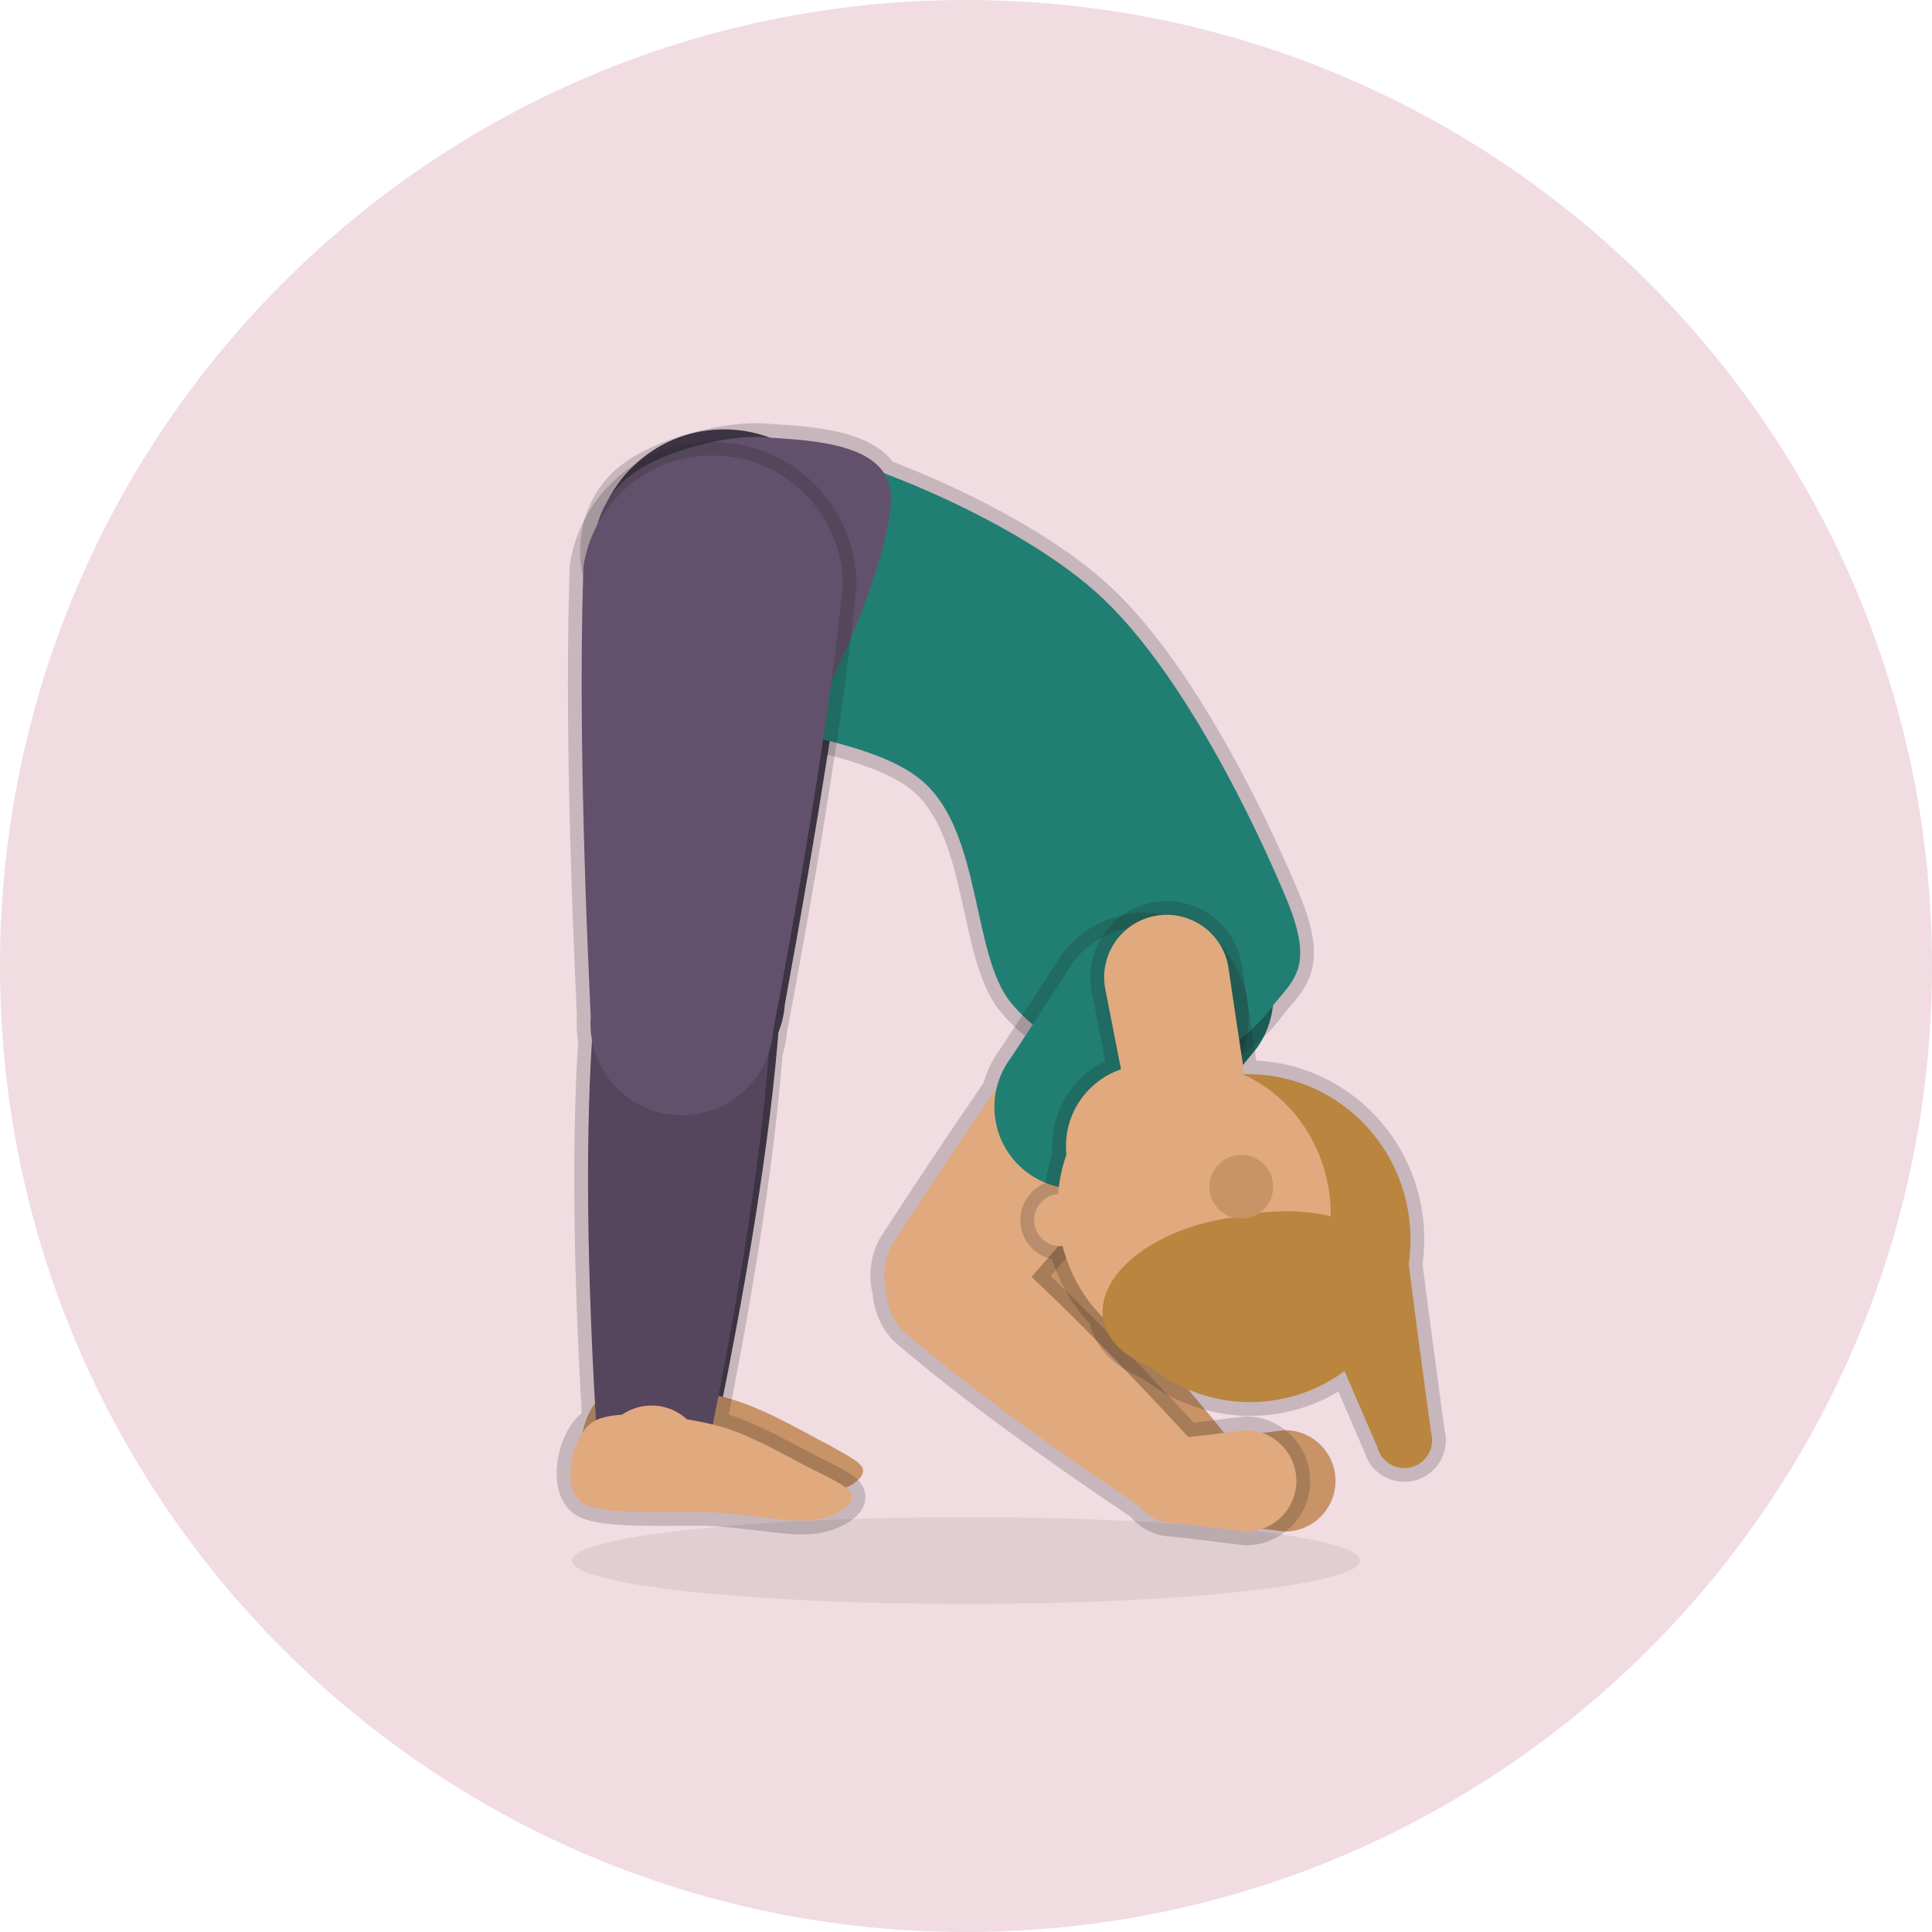
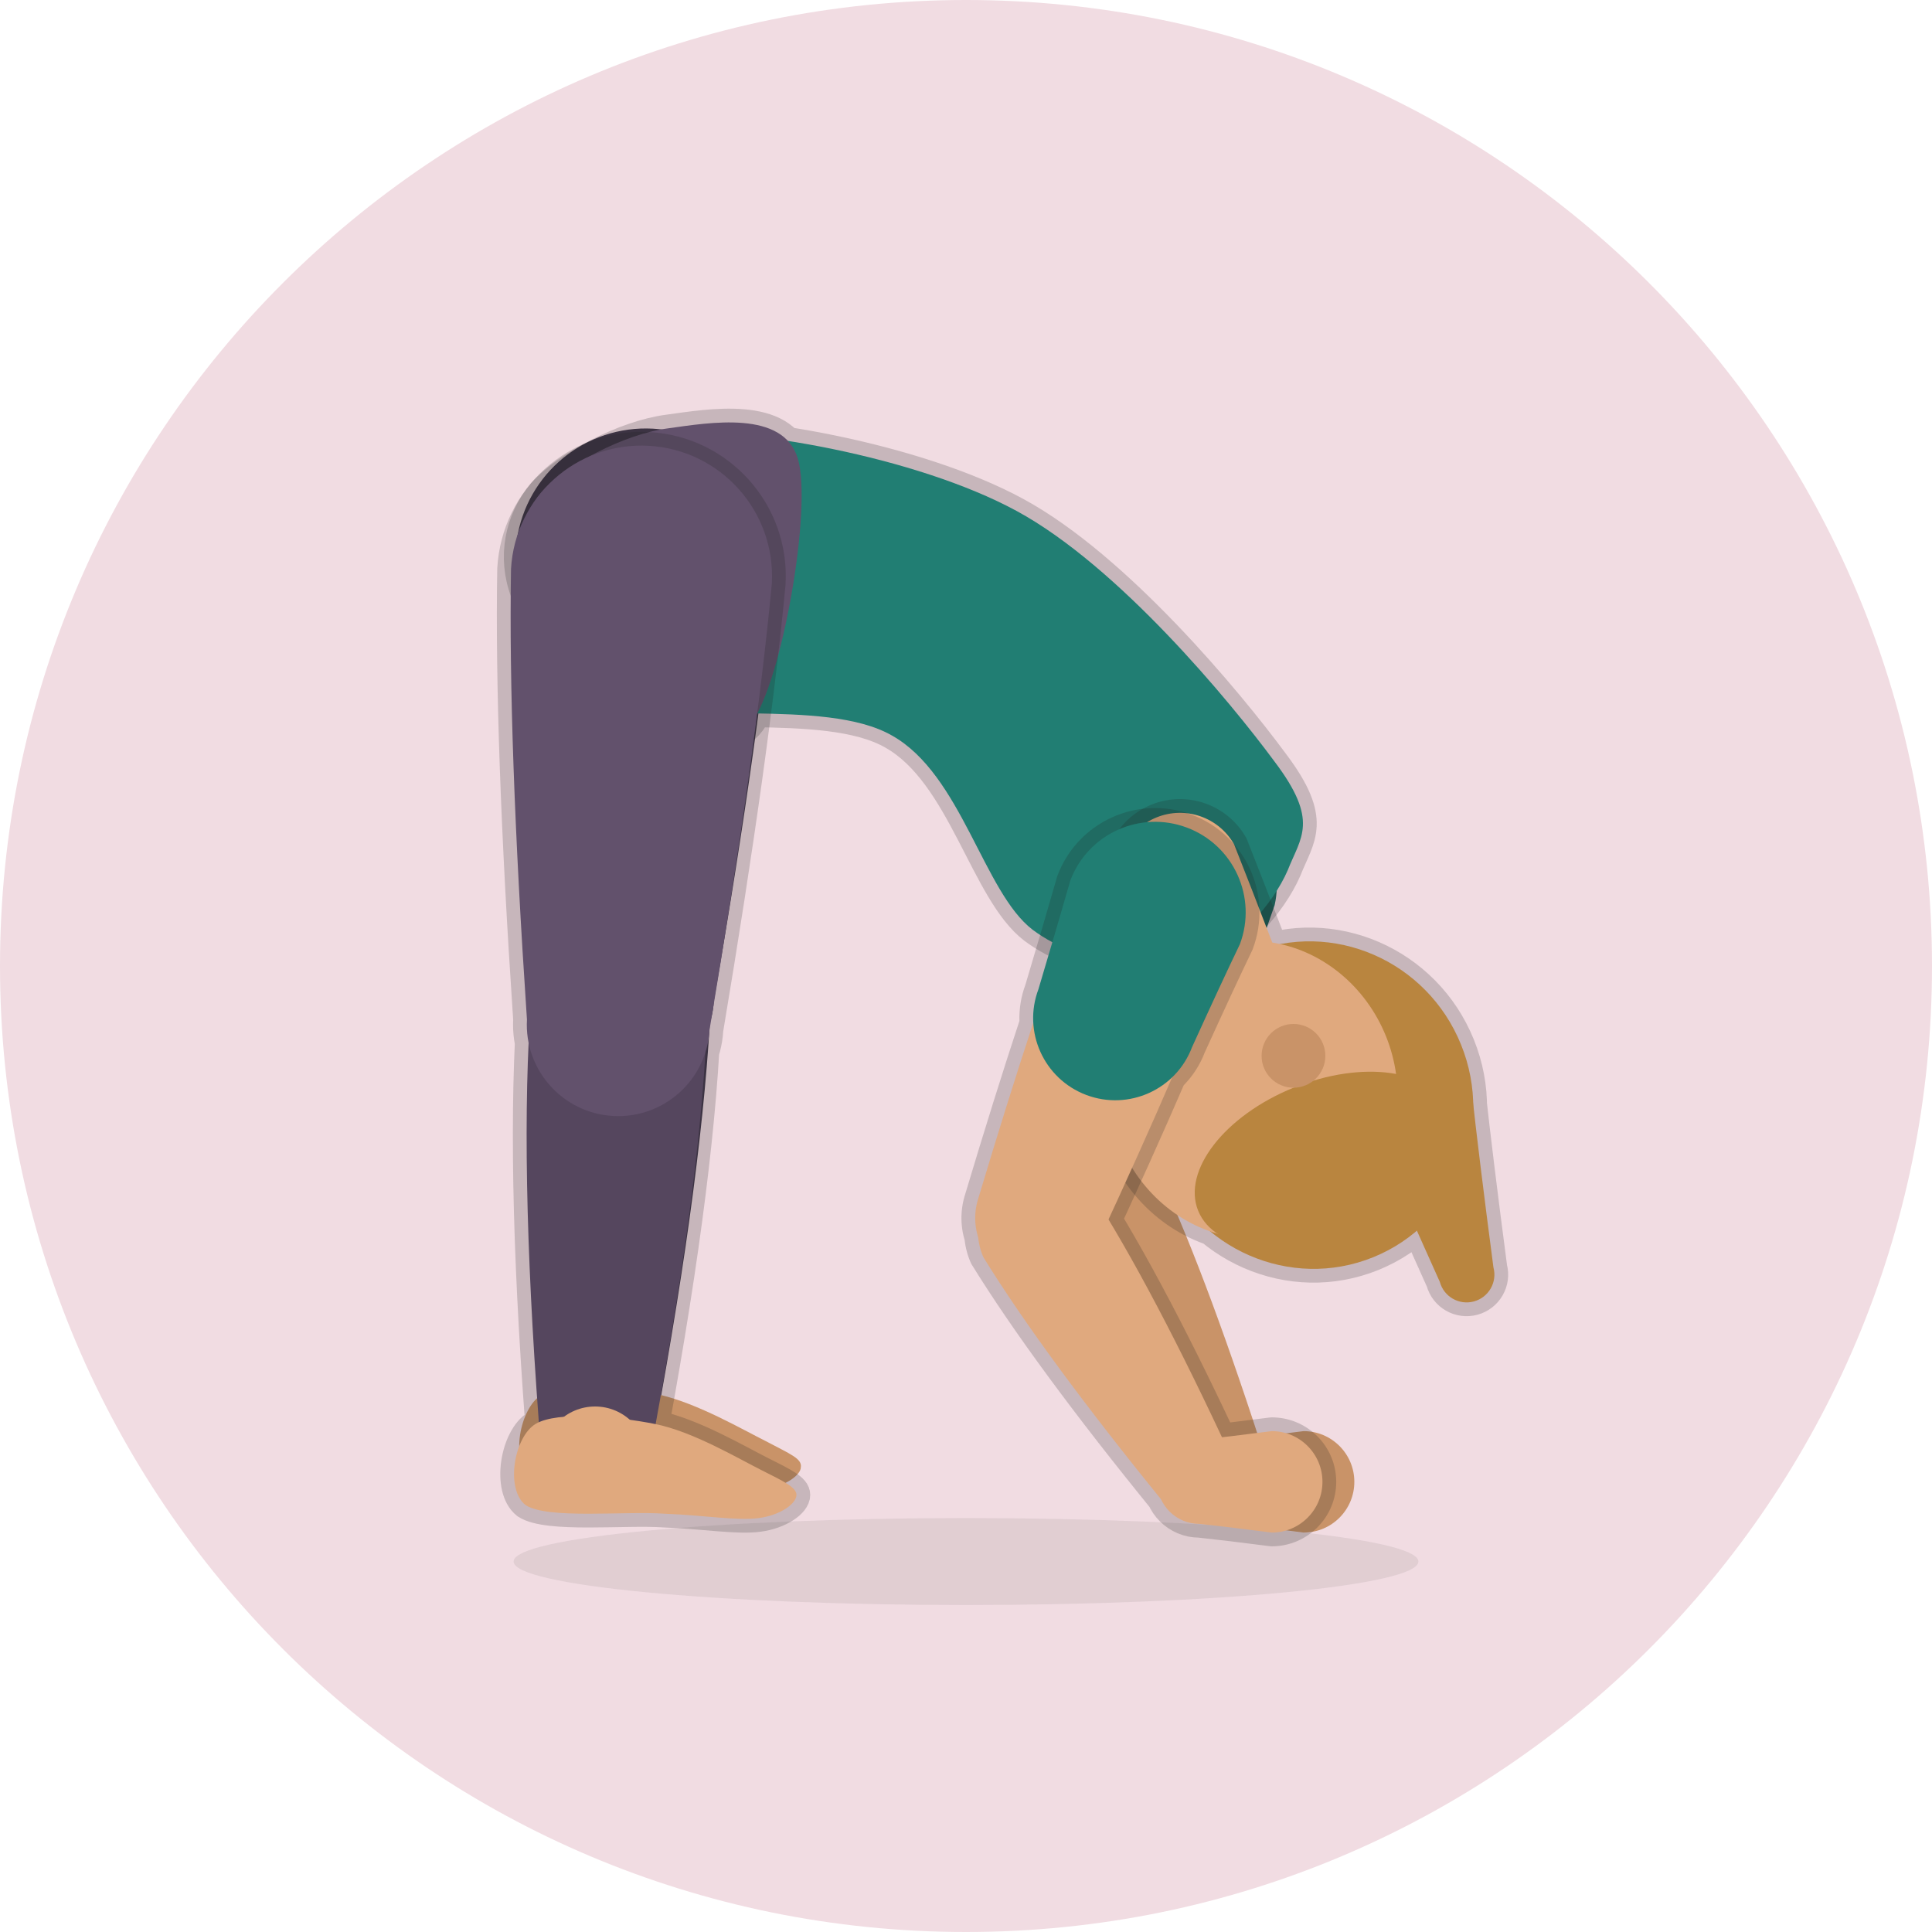
<svg xmlns="http://www.w3.org/2000/svg" viewBox="0 0 200 200" width="400" height="400" role="img" aria-label="Standing figure in profile folded forward at the hips with arms hanging toward the feet.">
  <circle cx="100" cy="100" r="100" fill="#F1DCE2" />
  <clipPath id="c12m0two">
    <circle cx="100" cy="100" r="100" />
  </clipPath>
  <g clip-path="url(#c12m0two)">
-     <g transform="translate(100.0 159.3) scale(1.500)">
-       <ellipse cx="1.7763568394002505e-15" cy="1.5" rx="27.198" ry="3" fill="#20211F" opacity="0.08" />
+     <g transform="translate(100.0 159.4) scale(1.500)">
+       <ellipse cx="0" cy="1.5" rx="31.221" ry="3" fill="#20211F" opacity="0.08" />
      <g>
-         <path d="M10.5 -40.5Q5.5 -33.3 -1.8 -21.0A4.4 4.4 0 0 0 5.4 -16.0Q14.4 -27.2 19.4 -34.3A5.4 5.4 0 0 0 10.5 -40.5Z" fill="#C99368" />
-         <path d="M9.9 -41.0Q8.4 -38.4 5.9 -34.2A5.6 5.6 0 0 0 15.1 -27.8Q18.2 -31.6 20.1 -33.9A6.2 6.2 0 0 0 9.9 -41.0Z" fill="#1B6A61" />
-         <path d="M-1.2 -15.4Q4.6 -9.9 15.0 -2.0A2.8 2.8 0 0 0 18.9 -6.0Q10.6 -16.2 4.9 -21.7A4.4 4.4 0 0 0 -1.2 -15.4Z" fill="#C99368" />
-         <path d="M17.0 -1.1Q18.9 -0.9 22.0 -0.5A3.5 3.5 0 0 0 22.0 -7.5Q18.9 -7.1 17.0 -6.9A2.9 2.9 0 0 0 17.0 -1.1Z" fill="#C99368" />
+         <path d="M10.0 -46.7Q7.8 -38.2 5.3 -24.2A4.4 4.4 0 0 0 13.7 -22.0Q18.3 -35.5 20.5 -44.0A5.4 5.4 0 0 0 10.0 -46.7Z" fill="#C99368" />
+         <path d="M9.3 -46.9Q8.7 -44.0 7.9 -39.2A5.6 5.6 0 0 0 18.8 -36.3Q20.3 -41.0 21.3 -43.8A6.2 6.2 0 0 0 9.3 -46.9Z" fill="#1B6A61" />
+         <path d="M5.5 -21.2Q8.9 -14.0 15.7 -2.8A2.8 2.8 0 0 0 20.8 -5.2Q16.8 -17.7 13.5 -24.9A4.4 4.4 0 0 0 5.5 -21.2Z" fill="#C99368" />
+         <path d="M18.3 -1.1Q20.2 -0.9 23.3 -0.5A3.5 3.5 0 0 0 23.3 -7.5Q20.2 -7.1 18.3 -6.9A2.9 2.9 0 0 0 18.3 -1.1Z" fill="#C99368" />
      </g>
      <g>
-         <path d="M-24.9 -37.8Q-25.8 -26.4 -24.6 -7.7A3.7 3.7 0 0 0 -17.3 -7.2Q-13.5 -25.6 -12.8 -37.0A6.1 6.1 0 0 0 -24.9 -37.8Z" fill="#44384C" />
-         <path d="M-25.6 -68.9Q-26.1 -57.2 -25.2 -37.8A6.3 6.3 0 0 0 -12.5 -36.9Q-9.0 -56.0 -7.7 -67.7A9.0 9.0 0 0 0 -25.6 -68.9Z" fill="#44384C" />
-         <path d="M-20.9 -3.9A3.6 3.6 0.0 1 0 -20.9 -11.1A3.6 3.6 0.0 1 0 -20.9 -3.9Z" fill="#C99368" />
-         <path d="M-25.0 -9.9C-26.5 -9.0 -27.2 -5.4 -25.8 -4.4C-24.3 -3.3 -18.9 -3.8 -16.2 -3.6C-13.5 -3.4 -11.2 -3.0 -9.7 -3.2C-8.2 -3.3 -7.1 -4.1 -7.1 -4.7C-7.1 -5.2 -7.9 -5.6 -9.5 -6.5C-11.1 -7.3 -14.2 -9.2 -16.8 -9.8C-19.4 -10.4 -23.5 -10.8 -25.0 -9.9Z" fill="#C99368" />
+         <path d="M-29.8 -37.8Q-30.4 -26.5 -28.9 -7.8A3.7 3.7 0 0 0 -21.5 -7.4Q-18.1 -25.8 -17.6 -37.2A6.1 6.1 0 0 0 -29.8 -37.8Z" fill="#44384C" />
+         <path d="M-31.0 -69.0Q-31.2 -57.2 -30.0 -37.9A6.3 6.3 0 0 0 -17.4 -37.2Q-14.1 -56.3 -13.1 -68.0A9.0 9.0 0 0 0 -31.0 -69.0Z" fill="#44384C" />
+         <path d="M-25.2 -4.0A3.6 3.6 0.0 1 0 -25.2 -11.2A3.6 3.6 0.0 1 0 -25.2 -4.0Z" fill="#C99368" />
+         <path d="M-29.3 -10.0C-30.8 -9.1 -31.5 -5.4 -30.0 -4.4C-28.5 -3.4 -23.1 -4.0 -20.4 -3.8C-17.8 -3.7 -15.5 -3.3 -13.9 -3.5C-12.4 -3.7 -11.4 -4.5 -11.4 -5.0C-11.3 -5.6 -12.1 -5.9 -13.8 -6.8C-15.4 -7.6 -18.5 -9.4 -21.1 -10.0C-23.7 -10.5 -27.8 -10.9 -29.3 -10.0Z" fill="#C99368" />
      </g>
      <g>
-         <path d="M-13.7 -75.8C-8.3 -75.1 3.0 -70.6 8.9 -65.4C14.9 -60.1 20.1 -49.0 22.1 -44.2C24.1 -39.4 22.6 -38.6 21.1 -36.7C19.7 -34.7 16.4 -32.3 13.4 -32.3C10.4 -32.4 5.9 -33.6 3.1 -37.0C0.4 -40.3 1.1 -48.6 -2.9 -52.2C-6.9 -55.8 -17.2 -55.7 -20.6 -58.6C-24.0 -61.6 -24.3 -67.0 -23.1 -69.8C-21.9 -72.7 -19.0 -76.5 -13.7 -75.8ZM-13.6 -76.0C-10.6 -75.8 -5.4 -75.6 -5.2 -72.1C-4.9 -68.6 -9.5 -57.3 -12.1 -55.0C-14.7 -52.7 -18.5 -56.3 -20.7 -58.3C-23.0 -60.3 -25.2 -64.5 -25.6 -67.1C-26.0 -69.6 -25.0 -72.1 -23.0 -73.5C-21.0 -75.0 -16.5 -76.3 -13.6 -76.0Z" fill="#1E1F1D" stroke="#1E1F1D" stroke-width="1.9" stroke-linejoin="round" opacity="0.2" />
-         <path d="M-13.7 -75.8C-8.3 -75.1 3.0 -70.6 8.9 -65.4C14.9 -60.1 20.1 -49.0 22.1 -44.2C24.1 -39.4 22.6 -38.6 21.1 -36.7C19.7 -34.7 16.4 -32.3 13.4 -32.3C10.4 -32.4 5.9 -33.6 3.1 -37.0C0.4 -40.3 1.1 -48.6 -2.9 -52.2C-6.9 -55.8 -17.2 -55.7 -20.6 -58.6C-24.0 -61.6 -24.3 -67.0 -23.1 -69.8C-21.9 -72.7 -19.0 -76.5 -13.7 -75.8Z" fill="#217E73" />
-         <path d="M-13.6 -76.0C-10.6 -75.8 -5.4 -75.6 -5.2 -72.1C-4.9 -68.6 -9.5 -57.3 -12.1 -55.0C-14.7 -52.7 -18.5 -56.3 -20.7 -58.3C-23.0 -60.3 -25.2 -64.5 -25.6 -67.1C-26.0 -69.6 -25.0 -72.1 -23.0 -73.5C-21.0 -75.0 -16.5 -76.3 -13.6 -76.0Z" fill="#62516C" />
+         <path d="M-20.6 -76.4C-15.3 -76.8 -3.5 -74.8 3.5 -71.0C10.5 -67.2 18.2 -57.9 21.3 -53.7C24.4 -49.6 23.1 -48.5 22.2 -46.2C21.2 -43.9 18.6 -40.8 15.7 -40.1C12.8 -39.4 8.1 -39.5 4.6 -42.1C1.2 -44.7 -0.3 -52.8 -5.1 -55.5C-9.8 -58.2 -19.9 -56.0 -23.9 -58.2C-27.8 -60.4 -29.2 -65.6 -28.6 -68.6C-28.1 -71.7 -26.0 -76.0 -20.6 -76.4ZM-20.6 -76.7C-17.7 -77.1 -12.6 -78.0 -11.6 -74.6C-10.6 -71.2 -12.7 -59.2 -14.8 -56.4C-16.9 -53.6 -21.3 -56.4 -23.9 -57.9C-26.5 -59.4 -29.6 -63.0 -30.5 -65.4C-31.4 -67.8 -30.9 -70.4 -29.3 -72.3C-27.6 -74.2 -23.6 -76.3 -20.6 -76.7Z" fill="#1E1F1D" stroke="#1E1F1D" stroke-width="1.9" stroke-linejoin="round" opacity="0.2" />
+         <path d="M-20.6 -76.4C-15.3 -76.8 -3.5 -74.8 3.5 -71.0C10.5 -67.2 18.2 -57.9 21.3 -53.7C24.4 -49.6 23.1 -48.5 22.2 -46.2C21.2 -43.9 18.6 -40.8 15.7 -40.1C12.8 -39.4 8.1 -39.5 4.6 -42.1C1.2 -44.7 -0.3 -52.8 -5.1 -55.5C-9.8 -58.2 -19.9 -56.0 -23.9 -58.2C-27.8 -60.4 -29.2 -65.6 -28.6 -68.6C-28.1 -71.7 -26.0 -76.0 -20.6 -76.4Z" fill="#217E73" />
+         <path d="M-20.6 -76.7C-17.7 -77.1 -12.6 -78.0 -11.6 -74.6C-10.6 -71.2 -12.7 -59.2 -14.8 -56.4C-16.9 -53.6 -21.3 -56.4 -23.9 -57.9C-26.5 -59.4 -29.6 -63.0 -30.5 -65.4C-31.4 -67.8 -30.9 -70.4 -29.3 -72.3C-27.6 -74.2 -23.6 -76.3 -20.6 -76.7Z" fill="#62516C" />
      </g>
      <g>
-         <path d="M8.0 -39.3Q2.7 -32.3 -5.1 -20.3A4.4 4.4 0 0 0 1.9 -15.1Q11.4 -25.8 16.6 -32.7A5.4 5.4 0 0 0 8.0 -39.3ZM7.4 -39.8Q5.8 -37.3 3.1 -33.2A5.6 5.6 0 0 0 12.1 -26.4Q15.3 -30.0 17.3 -32.3A6.2 6.2 0 0 0 7.4 -39.8ZM-4.4 -14.4Q1.6 -9.2 12.5 -1.9A2.8 2.8 0 0 0 16.2 -6.1Q7.3 -15.8 1.3 -21.0A4.4 4.4 0 0 0 -4.4 -14.4ZM14.3 -1.1Q16.2 -0.9 19.3 -0.5A3.5 3.5 0 0 0 19.3 -7.5Q16.2 -7.1 14.3 -6.9A2.9 2.9 0 0 0 14.3 -1.1Z" fill="#1E1F1D" stroke="#1E1F1D" stroke-width="1.9" stroke-linejoin="round" opacity="0.2" />
-         <path d="M8.0 -39.3Q2.7 -32.3 -5.1 -20.3A4.4 4.4 0 0 0 1.9 -15.1Q11.4 -25.8 16.6 -32.7A5.4 5.4 0 0 0 8.0 -39.3Z" fill="#E0A97E" />
-         <path d="M7.4 -39.8Q5.8 -37.3 3.1 -33.2A5.6 5.6 0 0 0 12.1 -26.4Q15.3 -30.0 17.3 -32.3A6.2 6.2 0 0 0 7.4 -39.8Z" fill="#217E73" />
-         <path d="M-4.4 -14.4Q1.6 -9.2 12.5 -1.9A2.8 2.8 0 0 0 16.2 -6.1Q7.3 -15.8 1.3 -21.0A4.4 4.4 0 0 0 -4.4 -14.4Z" fill="#E0A97E" />
-         <path d="M14.3 -1.1Q16.2 -0.9 19.3 -0.5A3.5 3.5 0 0 0 19.3 -7.5Q16.2 -7.1 14.3 -6.9A2.9 2.9 0 0 0 14.3 -1.1Z" fill="#E0A97E" />
+         <path d="M10.6 -44.8Q13.0 -39.0 17.0 -29.6A4.0 4.0 0 0 0 24.4 -32.6Q20.8 -42.2 18.5 -48.0A4.3 4.3 0 0 0 10.6 -44.8ZM27.7 -29.0Q29.6 -24.7 32.7 -17.8A1.9 1.9 0 0 0 36.4 -18.8Q35.4 -26.4 34.9 -31.0A3.7 3.7 0 0 0 27.7 -29.0ZM19.6 -40.5A11.1 11.3 158.0 1 0 28.1 -19.5A11.1 11.3 158.0 1 0 19.6 -40.5ZM16.0 -40.5A9.4 10.2 158.0 1 0 23.6 -21.6A9.4 10.2 158.0 1 0 16.0 -40.5ZM15.7 -29.2A5.6 5.6 0.0 1 0 15.7 -40.4A5.6 5.6 0.0 1 0 15.7 -29.2ZM10.9 -26.7A1.8 1.8 0.0 1 0 10.9 -30.3A1.8 1.8 0.0 1 0 10.9 -26.7ZM22.6 -31.2A9.3 5.4 158.0 1 0 26.7 -21.2A9.3 5.4 158.0 1 0 22.6 -31.2ZM22.6 -31.2A2.2 2.2 0.0 1 0 22.6 -35.6A2.2 2.2 0.0 1 0 22.6 -31.2Z" fill="#1E1F1D" stroke="#1E1F1D" stroke-width="1.9" stroke-linejoin="round" opacity="0.2" />
+         <path d="M10.6 -44.8Q13.0 -39.0 17.0 -29.6A4.0 4.0 0 0 0 24.4 -32.6Q20.8 -42.2 18.5 -48.0A4.3 4.3 0 0 0 10.6 -44.8Z" fill="#E0A97E" />
+         <path d="M27.7 -29.0Q29.6 -24.7 32.7 -17.8A1.9 1.9 0 0 0 36.4 -18.8Q35.4 -26.4 34.9 -31.0A3.7 3.7 0 0 0 27.7 -29.0Z" fill="#B9853F" />
+         <path d="M19.6 -40.5A11.1 11.3 158.0 1 0 28.1 -19.5A11.1 11.3 158.0 1 0 19.6 -40.5Z" fill="#B9853F" />
+         <path d="M16.0 -40.5A9.4 10.2 158.0 1 0 23.6 -21.6A9.4 10.2 158.0 1 0 16.0 -40.5Z" fill="#E0A97E" />
+         <path d="M15.7 -29.2A5.6 5.6 0.0 1 0 15.7 -40.4A5.6 5.6 0.0 1 0 15.7 -29.2Z" fill="#E0A97E" />
+         <path d="M10.9 -26.7A1.8 1.8 0.0 1 0 10.9 -30.3A1.8 1.8 0.0 1 0 10.9 -26.7Z" fill="#E0A97E" />
+         <path d="M22.6 -31.2A9.3 5.4 158.0 1 0 26.7 -21.2A9.3 5.4 158.0 1 0 22.6 -31.2Z" fill="#B9853F" />
+         <path d="M22.6 -31.2A2.2 2.2 0.0 1 0 22.6 -35.6A2.2 2.2 0.0 1 0 22.6 -31.2Z" fill="#C99368" />
      </g>
      <g>
-         <path d="M9.6 -38.0Q10.8 -31.8 12.8 -21.8A4.0 4.0 0 0 0 20.6 -23.2Q19.0 -33.3 18.1 -39.5A4.3 4.3 0 0 0 9.6 -38.0ZM23.3 -18.2Q25.2 -13.7 28.4 -6.3A1.9 1.9 0 0 0 32.1 -7.3Q31.0 -15.3 30.4 -20.2A3.7 3.7 0 0 0 23.3 -18.2ZM17.6 -31.9A11.1 11.3 170.0 1 0 21.5 -9.6A11.1 11.3 170.0 1 0 17.6 -31.9ZM14.0 -32.7A9.4 10.2 170.0 1 0 17.5 -12.6A9.4 10.2 170.0 1 0 14.0 -32.7ZM12.5 -21.5A5.6 5.6 0.0 1 0 12.5 -32.7A5.6 5.6 0.0 1 0 12.5 -21.5ZM6.5 -20.2A1.8 1.8 0.0 1 0 6.5 -23.8A1.8 1.8 0.0 1 0 6.5 -20.2ZM18.6 -22.2A9.3 5.4 170.0 1 0 20.4 -11.6A9.3 5.4 170.0 1 0 18.6 -22.2ZM19.0 -22.1A2.2 2.2 0.0 1 0 19.0 -26.5A2.2 2.2 0.0 1 0 19.0 -22.1Z" fill="#1E1F1D" stroke="#1E1F1D" stroke-width="1.9" stroke-linejoin="round" opacity="0.2" />
-         <path d="M9.6 -38.0Q10.8 -31.8 12.8 -21.8A4.0 4.0 0 0 0 20.6 -23.2Q19.0 -33.3 18.1 -39.5A4.3 4.3 0 0 0 9.6 -38.0Z" fill="#E0A97E" />
-         <path d="M23.3 -18.2Q25.2 -13.7 28.4 -6.3A1.9 1.9 0 0 0 32.1 -7.3Q31.0 -15.3 30.4 -20.2A3.7 3.7 0 0 0 23.3 -18.2Z" fill="#B9853F" />
-         <path d="M17.6 -31.9A11.1 11.3 170.0 1 0 21.5 -9.6A11.1 11.3 170.0 1 0 17.6 -31.9Z" fill="#B9853F" />
-         <path d="M14.0 -32.7A9.4 10.2 170.0 1 0 17.5 -12.6A9.4 10.2 170.0 1 0 14.0 -32.7Z" fill="#E0A97E" />
-         <path d="M12.5 -21.5A5.6 5.6 0.0 1 0 12.5 -32.7A5.6 5.6 0.0 1 0 12.5 -21.5Z" fill="#E0A97E" />
-         <path d="M6.5 -20.2A1.8 1.8 0.0 1 0 6.5 -23.8A1.8 1.8 0.0 1 0 6.5 -20.2Z" fill="#E0A97E" />
-         <path d="M18.6 -22.2A9.3 5.4 170.0 1 0 20.4 -11.6A9.3 5.4 170.0 1 0 18.6 -22.2Z" fill="#B9853F" />
-         <path d="M19.0 -22.1A2.2 2.2 0.0 1 0 19.0 -26.5A2.2 2.2 0.0 1 0 19.0 -22.1Z" fill="#C99368" />
+         <path d="M-30.1 -35.9Q-30.8 -24.5 -29.3 -5.8A3.7 3.7 0 0 0 -21.9 -5.4Q-18.4 -23.9 -17.9 -35.2A6.1 6.1 0 0 0 -30.1 -35.9ZM-31.4 -67.0Q-31.6 -55.2 -30.3 -35.9A6.3 6.3 0 0 0 -17.7 -35.2Q-14.5 -54.3 -13.4 -66.0A9.0 9.0 0 0 0 -31.4 -67.0ZM-25.6 -2.0A3.6 3.6 0.0 1 0 -25.6 -9.2A3.6 3.6 0.0 1 0 -25.6 -2.0ZM-29.7 -8.0C-31.2 -7.1 -31.8 -3.5 -30.4 -2.4C-28.9 -1.4 -23.5 -2.0 -20.8 -1.8C-18.1 -1.7 -15.8 -1.3 -14.3 -1.5C-12.8 -1.7 -11.7 -2.5 -11.7 -3.1C-11.7 -3.6 -12.5 -4.0 -14.1 -4.8C-15.7 -5.6 -18.9 -7.5 -21.5 -8.0C-24.0 -8.5 -28.2 -8.9 -29.7 -8.0Z" fill="#1E1F1D" stroke="#1E1F1D" stroke-width="1.9" stroke-linejoin="round" opacity="0.2" />
+         <path d="M-30.1 -35.9Q-30.8 -24.5 -29.3 -5.8A3.7 3.7 0 0 0 -21.9 -5.4Q-18.4 -23.9 -17.9 -35.2A6.1 6.1 0 0 0 -30.1 -35.9Z" fill="#55465E" />
+         <path d="M-31.4 -67.0Q-31.6 -55.2 -30.3 -35.9A6.3 6.3 0 0 0 -17.7 -35.2Q-14.5 -54.3 -13.4 -66.0A9.0 9.0 0 0 0 -31.4 -67.0Z" fill="#62516C" />
+         <path d="M-25.6 -2.0A3.6 3.6 0.0 1 0 -25.6 -9.2A3.6 3.6 0.0 1 0 -25.6 -2.0Z" fill="#E0A97E" />
+         <path d="M-29.7 -8.0C-31.2 -7.1 -31.8 -3.5 -30.4 -2.4C-28.9 -1.4 -23.5 -2.0 -20.8 -1.8C-18.1 -1.7 -15.8 -1.3 -14.3 -1.5C-12.8 -1.7 -11.7 -2.5 -11.7 -3.1C-11.7 -3.6 -12.5 -4.0 -14.1 -4.8C-15.7 -5.6 -18.9 -7.5 -21.5 -8.0C-24.0 -8.5 -28.2 -8.9 -29.7 -8.0Z" fill="#E0A97E" />
      </g>
      <g>
-         <path d="M-25.7 -36.0Q-26.6 -24.6 -25.4 -5.9A3.7 3.7 0 0 0 -18.0 -5.3Q-14.2 -23.7 -13.5 -35.1A6.1 6.1 0 0 0 -25.7 -36.0ZM-26.4 -67.1Q-26.8 -55.3 -25.9 -36.0A6.3 6.3 0 0 0 -13.3 -35.1Q-9.7 -54.1 -8.5 -65.8A9.0 9.0 0 0 0 -26.4 -67.1ZM-21.7 -2.0A3.6 3.6 0.0 1 0 -21.7 -9.2A3.6 3.6 0.0 1 0 -21.7 -2.0ZM-25.7 -8.1C-27.2 -7.2 -28.0 -3.6 -26.5 -2.5C-25.1 -1.5 -19.6 -2.0 -17.0 -1.8C-14.3 -1.6 -12.0 -1.1 -10.5 -1.3C-9.0 -1.5 -7.9 -2.3 -7.9 -2.8C-7.8 -3.4 -8.6 -3.8 -10.2 -4.6C-11.9 -5.4 -14.9 -7.3 -17.5 -7.9C-20.1 -8.5 -24.2 -9.0 -25.7 -8.1Z" fill="#1E1F1D" stroke="#1E1F1D" stroke-width="1.9" stroke-linejoin="round" opacity="0.2" />
-         <path d="M-25.7 -36.0Q-26.6 -24.6 -25.4 -5.9A3.7 3.7 0 0 0 -18.0 -5.3Q-14.2 -23.7 -13.5 -35.1A6.1 6.1 0 0 0 -25.7 -36.0Z" fill="#55465E" />
-         <path d="M-26.4 -67.1Q-26.8 -55.3 -25.9 -36.0A6.3 6.3 0 0 0 -13.3 -35.1Q-9.7 -54.1 -8.5 -65.8A9.0 9.0 0 0 0 -26.4 -67.1Z" fill="#62516C" />
-         <path d="M-21.7 -2.0A3.6 3.6 0.0 1 0 -21.7 -9.2A3.6 3.6 0.0 1 0 -21.7 -2.0Z" fill="#E0A97E" />
-         <path d="M-25.7 -8.1C-27.2 -7.2 -28.0 -3.6 -26.5 -2.5C-25.1 -1.5 -19.6 -2.0 -17.0 -1.8C-14.3 -1.6 -12.0 -1.1 -10.5 -1.3C-9.0 -1.5 -7.9 -2.3 -7.9 -2.8C-7.8 -3.4 -8.6 -3.8 -10.2 -4.6C-11.9 -5.4 -14.9 -7.3 -17.5 -7.9C-20.1 -8.5 -24.2 -9.0 -25.7 -8.1Z" fill="#E0A97E" />
+         <path d="M8.0 -45.2Q4.9 -37.1 0.8 -23.4A4.4 4.4 0 0 0 9.0 -20.3Q15.0 -33.2 18.1 -41.4A5.4 5.4 0 0 0 8.0 -45.2ZM7.2 -45.5Q6.4 -42.7 5.0 -38.0A5.6 5.6 0 0 0 15.6 -34.0Q17.6 -38.4 18.9 -41.1A6.2 6.2 0 0 0 7.2 -45.5ZM1.2 -19.5Q5.4 -12.7 13.7 -2.5A2.8 2.8 0 0 0 18.4 -5.5Q12.9 -17.4 8.6 -24.1A4.4 4.4 0 0 0 1.2 -19.5ZM16.1 -1.1Q18.0 -0.9 21.1 -0.5A3.5 3.5 0 0 0 21.1 -7.5Q18.0 -7.1 16.1 -6.9A2.9 2.9 0 0 0 16.1 -1.1Z" fill="#1E1F1D" stroke="#1E1F1D" stroke-width="1.9" stroke-linejoin="round" opacity="0.2" />
+         <path d="M8.0 -45.2Q4.9 -37.1 0.8 -23.4A4.4 4.4 0 0 0 9.0 -20.3Q15.0 -33.2 18.1 -41.4A5.4 5.4 0 0 0 8.0 -45.2Z" fill="#E0A97E" />
+         <path d="M7.2 -45.5Q6.4 -42.7 5.0 -38.0A5.6 5.6 0 0 0 15.6 -34.0Q17.6 -38.4 18.9 -41.1A6.2 6.2 0 0 0 7.2 -45.5Z" fill="#217E73" />
+         <path d="M1.2 -19.5Q5.4 -12.7 13.7 -2.5A2.8 2.8 0 0 0 18.4 -5.5Q12.9 -17.4 8.6 -24.1A4.4 4.4 0 0 0 1.2 -19.5Z" fill="#E0A97E" />
+         <path d="M16.1 -1.1Q18.0 -0.9 21.1 -0.5A3.5 3.5 0 0 0 21.1 -7.5Q18.0 -7.1 16.1 -6.9A2.9 2.9 0 0 0 16.1 -1.1Z" fill="#E0A97E" />
      </g>
    </g>
  </g>
</svg>
